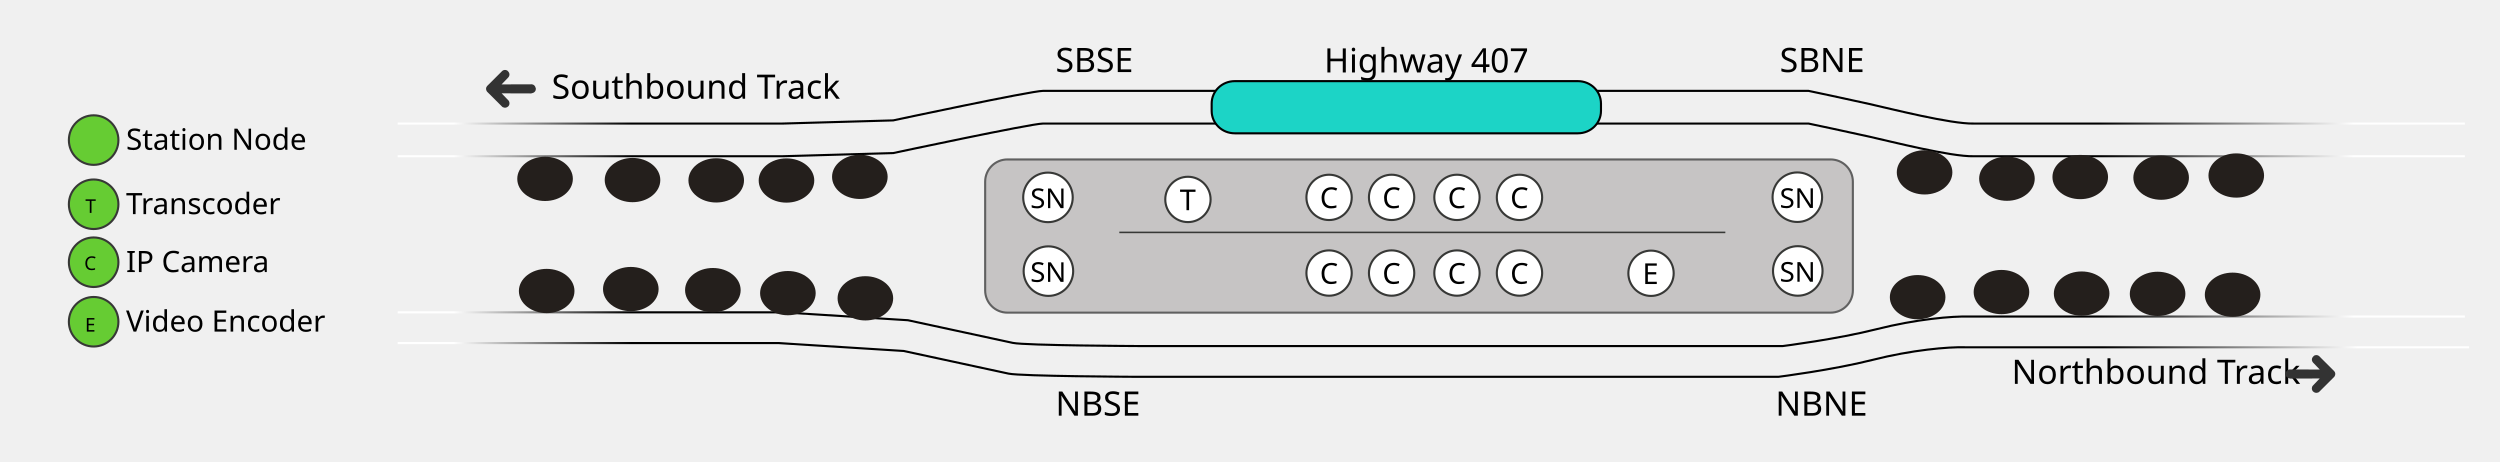
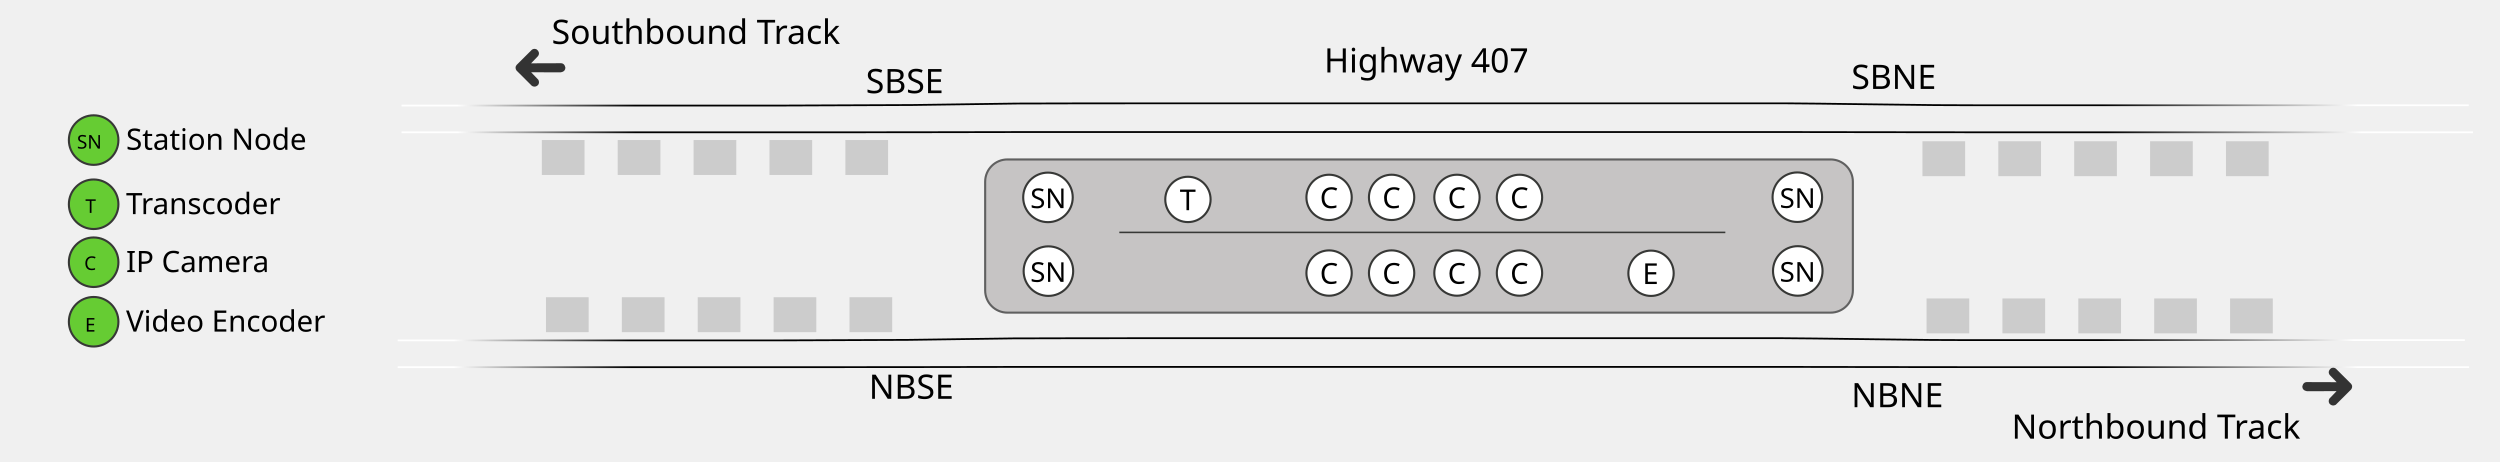
- <svg xmlns="http://www.w3.org/2000/svg" version="1.1" id="Layer_1" x="0px" y="0px" width="1186px" height="219px" viewBox="0 0 1186 219" enable-background="new 0 0 1186 219" xml:space="preserve">
-   <defs id="defs218" />
-   <path fill="#C6C4C4" stroke="#606060" stroke-miterlimit="10" d="M878.999,137.766c0,5.824-4.723,10.549-10.549,10.549H477.91  c-5.826,0-10.549-4.725-10.549-10.549V86.192c0-5.826,4.723-10.549,10.549-10.549h390.54c5.826,0,10.549,4.723,10.549,10.549  V137.766z" id="path2" />
+ <svg xmlns="http://www.w3.org/2000/svg" xmlns:xlink="http://www.w3.org/1999/xlink" version="1.1" id="Layer_1" x="0px" y="0px" width="1186px" height="219px" viewBox="0 0 1186 219" enable-background="new 0 0 1186 219" xml:space="preserve">
+   <defs id="defs62">
+     <linearGradient id="linearGradient63">
+       <stop style="stop-color:#000000;stop-opacity:1;" offset="0" id="stop63" />
+       <stop style="stop-color:#000000;stop-opacity:0;" offset="1" id="stop64" />
+     </linearGradient>
+     <linearGradient xlink:href="#linearGradient63" id="linearGradient64" x1="188.661" y1="178.12" x2="1171.328" y2="178.12" gradientUnits="userSpaceOnUse" />
+     <linearGradient xlink:href="#linearGradient63" id="linearGradient65" gradientUnits="userSpaceOnUse" x1="188.661" y1="178.12" x2="1171.328" y2="178.12" gradientTransform="translate(1.841615,-111.4177)" />
+     <linearGradient xlink:href="#SVGID_4_" id="linearGradient66" gradientUnits="userSpaceOnUse" gradientTransform="matrix(1,0,0,0.00832997,435.5613,71.45361)" x1="-245.059" y1="-570.334" x2="737.608" y2="-570.334" />
+     <linearGradient xlink:href="#SVGID_3_" id="linearGradient67" gradientUnits="userSpaceOnUse" gradientTransform="matrix(1,0,0,0.06548077,435.5613,89.93411)" x1="-245.059" y1="-555.749" x2="735.607" y2="-555.749" />
+   </defs>
+   <path fill="#C6C4C4" stroke="#606060" stroke-miterlimit="10" d="M878.999,137.766c0,5.824-4.723,10.549-10.549,10.549H477.91  c-5.826,0-10.549-4.725-10.549-10.549V86.192c0-5.826,4.723-10.549,10.549-10.549h390.54c5.826,0,10.549,4.723,10.549,10.549  V137.766z" id="path1" />
  <g id="Layer_1_1_">
</g>
-   <circle id="circle6" fill="#FFFFFF" stroke="#373836" stroke-miterlimit="10" cx="852.656" cy="93.55" r="11.75">
+   <circle id="circle1" fill="#ffffff" stroke="#373836" stroke-miterlimit="10" cx="852.656" cy="93.55" r="11.75" style="display:inline">
</circle>
-   <circle id="circle9" fill="#FFFFFF" stroke="#373836" stroke-miterlimit="10" cx="852.865" cy="128.533" r="11.75">
+   <circle id="circle2" fill="#FFFFFF" stroke="#373836" stroke-miterlimit="10" cx="852.865" cy="128.533" r="11.75">
</circle>
-   <circle id="circle12" fill="#FFFFFF" stroke="#373836" stroke-miterlimit="10" cx="630.514" cy="93.637" r="10.75">
+   <circle id="circle3" fill="#FFFFFF" stroke="#373836" stroke-miterlimit="10" cx="630.514" cy="93.637" r="10.75">
</circle>
-   <circle id="circle15" fill="#FFFFFF" stroke="#373836" stroke-miterlimit="10" cx="660.174" cy="93.637" r="10.75">
+   <circle id="circle4" fill="#ffffff" stroke="#373836" stroke-miterlimit="10" cx="660.174" cy="93.637" r="10.75" style="display:inline">
</circle>
-   <circle id="circle18" fill="#FFFFFF" stroke="#373836" stroke-miterlimit="10" cx="691.181" cy="93.637" r="10.75">
+   <circle id="circle5" fill="#FFFFFF" stroke="#373836" stroke-miterlimit="10" cx="691.181" cy="93.637" r="10.75">
</circle>
-   <circle id="circle21" fill="#FFFFFF" stroke="#373836" stroke-miterlimit="10" cx="720.841" cy="93.637" r="10.75">
+   <circle id="circle6" fill="#FFFFFF" stroke="#373836" stroke-miterlimit="10" cx="720.841" cy="93.637" r="10.75">
</circle>
-   <circle id="circle24" fill="#FFFFFF" stroke="#373836" stroke-miterlimit="10" cx="630.514" cy="129.534" r="10.75">
+   <circle id="circle7" fill="#FFFFFF" stroke="#373836" stroke-miterlimit="10" cx="630.514" cy="129.534" r="10.75">
</circle>
-   <circle id="circle27" fill="#FFFFFF" stroke="#373836" stroke-miterlimit="10" cx="660.174" cy="129.534" r="10.75">
+   <circle id="circle8" fill="#FFFFFF" stroke="#373836" stroke-miterlimit="10" cx="660.174" cy="129.534" r="10.75">
</circle>
-   <circle id="circle30" fill="#FFFFFF" stroke="#373836" stroke-miterlimit="10" cx="691.181" cy="129.534" r="10.75">
+   <circle id="circle9" fill="#FFFFFF" stroke="#373836" stroke-miterlimit="10" cx="691.181" cy="129.534" r="10.75">
</circle>
-   <circle id="circle33" fill="#FFFFFF" stroke="#373836" stroke-miterlimit="10" cx="720.841" cy="129.534" r="10.75">
+   <circle id="circle10" fill="#FFFFFF" stroke="#373836" stroke-miterlimit="10" cx="720.841" cy="129.534" r="10.75">
</circle>
-   <circle id="circle36" fill="#FFFFFF" stroke="#373836" stroke-miterlimit="10" cx="497.156" cy="93.637" r="11.75">
+   <circle id="circle11" fill="#FFFFFF" stroke="#373836" stroke-miterlimit="10" cx="497.156" cy="93.637" r="11.75">
</circle>
-   <circle id="circle39" fill="#FFFFFF" stroke="#373836" stroke-miterlimit="10" cx="497.365" cy="128.621" r="11.75">
+   <circle id="circle12" fill="#ffffff" stroke="#373836" stroke-miterlimit="10" cx="497.365" cy="128.621" r="11.75" style="display:inline">
</circle>
-   <circle id="circle42" fill="#FFFFFF" stroke="#373836" stroke-miterlimit="10" cx="563.555" cy="94.608" r="10.75">
+   <circle id="circle13" fill="#ffffff" stroke="#373836" stroke-miterlimit="10" cx="563.555" cy="94.608" r="10.75" style="display:inline">
</circle>
-   <circle id="circle47" fill="#FFFFFF" stroke="#373836" stroke-miterlimit="10" cx="783.245" cy="129.639" r="10.75">
+   <circle fill="#66cc33" stroke="#373836" stroke-miterlimit="10" cx="44.425" cy="66.458" r="11.75" id="circle14" style="display:inline" />
+   <circle id="circle15" fill="#ffffff" stroke="#373836" stroke-miterlimit="10" cx="783.245" cy="129.639" r="10.75">
</circle>
-   <circle fill="#66CC33" stroke="#373836" stroke-miterlimit="10" cx="44.425" cy="152.636" r="11.75" id="circle53" />
-   <g id="track">
+   <circle fill="#66cc33" stroke="#373836" stroke-miterlimit="10" cx="44.425" cy="96.901" r="11.75" id="circle16" />
+   <circle fill="#66cc33" stroke="#373836" stroke-miterlimit="10" cx="44.425" cy="124.403" r="11.75" id="circle17" />
+   <circle fill="#66cc33" stroke="#373836" stroke-miterlimit="10" cx="44.425" cy="152.636" r="11.75" id="circle18" style="display:inline" />
+   <g id="track" style="display:inline" transform="translate(0,-4)">
    <linearGradient id="SVGID_1_" gradientUnits="userSpaceOnUse" x1="-245.059" y1="-465.954" x2="735.607" y2="-465.954" gradientTransform="matrix(1,0,0,-1,433.7197,-399.5801)">
-       <stop offset="0.027" style="stop-color:#FFFFFF" id="stop55" />
-       <stop offset="0.113" style="stop-color:#000000" id="stop57" />
-       <stop offset="0.823" style="stop-color:#000000" id="stop59" />
-       <stop offset="0.946" style="stop-color:#FFFFFF" id="stop61" />
+       <stop offset="0.027" style="stop-color:#FFFFFF" id="stop18" />
+       <stop offset="0.113" style="stop-color:#000000" id="stop19" />
+       <stop offset="0.823" style="stop-color:#000000" id="stop20" />
+       <stop offset="0.946" style="stop-color:#FFFFFF" id="stop21" />
    </linearGradient>
-     <path fill="none" stroke="url(#SVGID_1_)" stroke-miterlimit="10" d="M 1169.327,74.121 H 936.245 c -10.75,0.25 -39.25,-7 -49.25,-9.25 -10,-2.25 -29,-6.25 -29,-6.25 h -64.75 c 0,0 -293,0 -298.5,0 -5.5,0 -71,14 -71,14 l -52.5,1.5 H 188.661" id="path64" />
+     <path fill="none" stroke="url(#SVGID_1_)" stroke-miterlimit="10" d="M 1169.327,74.121 H 936.245 c -10.75,0.25 -39.25,-7 -49.25,-9.25 -10,-2.25 -29,-6.25 -29,-6.25 h -64.75 c 0,0 -293,0 -298.5,0 -5.5,0 -71,14 -71,14 l -52.5,1.5 H 188.661" id="path21" style="display:none;stroke:url(#SVGID_1_)" />
    <linearGradient id="SVGID_2_" gradientUnits="userSpaceOnUse" x1="-245.059" y1="-450.448" x2="735.607" y2="-450.448" gradientTransform="matrix(1,0,0,-1,433.7197,-399.5801)">
-       <stop offset="0.027" style="stop-color:#FFFFFF" id="stop66" />
-       <stop offset="0.113" style="stop-color:#000000" id="stop68" />
-       <stop offset="0.823" style="stop-color:#000000" id="stop70" />
-       <stop offset="0.946" style="stop-color:#FFFFFF" id="stop72" />
+       <stop offset="0.027" style="stop-color:#FFFFFF" id="stop22" />
+       <stop offset="0.113" style="stop-color:#000000" id="stop23" />
+       <stop offset="0.823" style="stop-color:#000000" id="stop24" />
+       <stop offset="0.946" style="stop-color:#FFFFFF" id="stop25" />
    </linearGradient>
-     <path fill="none" stroke="url(#SVGID_2_)" stroke-miterlimit="10" d="M 1169.327,58.615 H 936.245 c -10.75,0.25 -39.25,-7 -49.25,-9.25 -10,-2.25 -29,-6.25 -29,-6.25 h -64.75 c 0,0 -293,0 -298.5,0 -5.5,0 -71,14 -71,14 l -52.5,1.5 H 188.661" id="path75" />
-     <linearGradient id="SVGID_3_" gradientUnits="userSpaceOnUse" x1="-245.059" y1="-555.749" x2="735.607" y2="-555.749" gradientTransform="matrix(1,0,0,-1,433.7197,-399.5801)">
-       <stop offset="0.027" style="stop-color:#FFFFFF" id="stop77" />
-       <stop offset="0.113" style="stop-color:#000000" id="stop79" />
-       <stop offset="0.823" style="stop-color:#000000" id="stop81" />
-       <stop offset="0.946" style="stop-color:#FFFFFF" id="stop83" />
+     <path fill="none" stroke="url(#SVGID_2_)" stroke-miterlimit="10" d="M 1169.327,58.615 H 936.245 c -10.75,0.25 -39.25,-7 -49.25,-9.25 -10,-2.25 -29,-6.25 -29,-6.25 h -64.75 c 0,0 -293,0 -298.5,0 -5.5,0 -71,14 -71,14 l -52.5,1.5 H 188.661" id="path25" style="display:none;stroke:url(#SVGID_2_)" />
+     <linearGradient id="SVGID_3_" gradientUnits="userSpaceOnUse" x1="-245.059" y1="-555.749" x2="735.607" y2="-555.749" gradientTransform="matrix(1,0,0,0.06548077,433.7197,201.3518)">
+       <stop offset="0.027" style="stop-color:#FFFFFF" id="stop26" />
+       <stop offset="0.113" style="stop-color:#000000" id="stop27" />
+       <stop offset="0.823" style="stop-color:#000000" id="stop28" />
+       <stop offset="0.946" style="stop-color:#FFFFFF" id="stop29" />
    </linearGradient>
-     <path fill="none" stroke="url(#SVGID_3_)" stroke-miterlimit="10" d="M 1169.327,150.169 H 934.245 c -8,-0.25 -25.25,1.25 -44,6 -18.75,4.75 -44.5,8 -44.5,8 h -305.5 c 0,0 -53.75,-0.25 -59.75,-1.5 -6,-1.25 -49.75,-10.75 -49.75,-10.75 l -59.5,-3.75 H 188.661" id="path86" />
-     <linearGradient id="SVGID_4_" gradientUnits="userSpaceOnUse" x1="-245.059" y1="-570.334" x2="737.608" y2="-570.334" gradientTransform="matrix(1,0,0,-1,433.7197,-399.5801)">
-       <stop offset="0.027" style="stop-color:#FFFFFF" id="stop88" />
-       <stop offset="0.113" style="stop-color:#000000" id="stop90" />
-       <stop offset="0.823" style="stop-color:#000000" id="stop92" />
-       <stop offset="0.946" style="stop-color:#FFFFFF" id="stop94" />
+     <path fill="none" stroke="url(#SVGID_3_)" stroke-miterlimit="10" d="M 1169.327,165.354 H 934.245 c -8,0.016 -25.25,-0.082 -44,-0.393 -18.75,-0.311 -44.5,-0.524 -44.5,-0.524 h -305.5 c 0,0 -53.75,0.016 -59.75,0.098 -6,0.082 -49.75,0.704 -49.75,0.704 l -59.5,0.246 H 188.661" id="path29" style="display:inline;stroke:url(#SVGID_3_);stroke-width:0.847;stroke-dasharray:none" />
+     <linearGradient id="SVGID_4_" gradientUnits="userSpaceOnUse" x1="-245.059" y1="-570.334" x2="737.608" y2="-570.334" gradientTransform="matrix(1,0,0,0.00832997,433.7197,182.8713)">
+       <stop offset="0.027" style="stop-color:#FFFFFF" id="stop30" />
+       <stop offset="0.113" style="stop-color:#000000" id="stop31" />
+       <stop offset="0.823" style="stop-color:#000000" id="stop32" />
+       <stop offset="0.946" style="stop-color:#FFFFFF" id="stop33" />
    </linearGradient>
-     <path fill="none" stroke="url(#SVGID_4_)" stroke-miterlimit="10" d="M 1171.328,164.754 H 1034.662 932.245 c -8,-0.25 -25.25,1.25 -44,6 -18.75,4.75 -44.5,8 -44.5,8 h -305.5 c 0,0 -53.75,-0.25 -59.75,-1.5 -6,-1.25 -49.75,-10.75 -49.75,-10.75 l -59.5,-3.75 H 188.661" id="path97" />
+     <path fill="none" stroke="url(#SVGID_4_)" stroke-miterlimit="10" d="M 1171.328,178.17 H 1034.662 932.245 c -8,0.002 -25.25,-0.01 -44,-0.05 -18.75,-0.04 -44.5,-0.067 -44.5,-0.067 h -305.5 c 0,0 -53.75,0.002 -59.75,0.013 -6,0.01 -49.75,0.09 -49.75,0.09 l -59.5,0.031 H 188.661" id="path33" style="display:inline;fill:url(#linearGradient64);fill-opacity:1;stroke:url(#SVGID_4_);stroke-width:0.847;stroke-dasharray:none" />
+     <path fill="none" stroke="url(#SVGID_3_)" stroke-miterlimit="10" d="M 1171.169,53.936 H 936.087 c -8,0.016 -25.25,-0.082 -44,-0.393 -18.75,-0.311 -44.5,-0.524 -44.5,-0.524 h -305.5 c 0,0 -53.75,0.016 -59.75,0.098 -6,0.082 -49.75,0.704 -49.75,0.704 l -59.5,0.246 h -182.584" id="path64" style="display:inline;stroke:url(#linearGradient67);stroke-width:0.847;stroke-dasharray:none" />
+     <path fill="none" stroke="url(#SVGID_4_)" stroke-miterlimit="10" d="m 1173.17,66.753 h -136.666 -102.417 c -8,0.002 -25.25,-0.01 -44,-0.05 -18.75,-0.04 -44.5,-0.067 -44.5,-0.067 h -305.5 c 0,0 -53.75,0.002 -59.75,0.013 -6,0.01 -49.75,0.09 -49.75,0.09 l -59.5,0.031 h -180.584" id="path65" style="display:inline;fill:url(#linearGradient65);fill-opacity:1;stroke:url(#linearGradient66);stroke-width:0.847;stroke-dasharray:none" />
  </g>
-   <g id="top_train_layer">
-     <path id="path101" fill="#1cd4c6" stroke="#000000" stroke-miterlimit="10" d="M 748.552,63.244 H 676.15 658.169 585.767 c -6.05,0 -10.953,-4.75 -10.953,-10.607 V 49.1 c 0,-5.859 4.903,-10.608 10.953,-10.608 h 72.402 17.981 72.399 c 6.049,0 10.955,4.75 10.955,10.608 v 3.537 c 0.003,5.857 -4.903,10.607 -10.952,10.607 z">
- </path>
-     <path id="path104" display="none" fill="#07493f" d="m 591.019,38.491 v 25.177 c 0,0 -8.936,1.779 -15.654,-6.048 0,0 -5.025,-12.249 6.841,-18.685 z">
- </path>
-     <path id="toptrainclick3" display="none" fill="#07493f" d="M 744.87,63.613 V 40.056 c 0,0 8.357,-1.664 14.646,5.657 0,0 4.702,11.46 -6.396,17.479 l -8.25,-0.579 z">
- 
- 	</path>
-     <text id="toptrainclicktext" transform="translate(631.04,55.4463)" display="none" enable-background="new" font-family="MyriadPro-Regular" font-size="16px">Train: 5451</text>
+   <text transform="translate(36.498,70.5)" font-family="MyriadPro-Regular" font-size="9px" id="text37">SN</text>
+   <text transform="translate(59.7969,71.0508)" font-family="MyriadPro-Regular" style="font-size:14px" id="text38">Station Node</text>
+   <text transform="translate(40.5,101)" font-family="MyriadPro-Regular" font-size="9px" id="text39">T</text>
+   <text transform="translate(59.8052,101.5791)" font-family="MyriadPro-Regular" style="font-size:14px" id="text40">Transcoder</text>
+   <text transform="translate(39.9419,128.0811)" font-family="MyriadPro-Regular" font-size="9px" id="text41">C</text>
+   <text transform="translate(59.7969,129.0811)" font-family="MyriadPro-Regular" style="font-size:14px" id="text42">IP Camera</text>
+   <text transform="translate(40.3184,157.3135)" font-family="MyriadPro-Regular" font-size="9px" id="text43">E</text>
+   <text transform="translate(59.7969,157.3135)" font-family="MyriadPro-Regular" style="font-size:14px;display:inline" id="text44">Video Encoder</text>
+   <text transform="translate(844.2773,98.6416)" enable-background="new    " font-family="MyriadPro-Semibold" font-size="13px" id="text45" style="display:inline">SN</text>
+   <text id="NB-R1_1_" transform="translate(844.2773,133.6436)" enable-background="new    " font-family="MyriadPro-Semibold" font-size="13px" style="display:inline">SN</text>
+   <g id="g46" style="display:inline">
+     <text transform="translate(626.1357,98.73)" enable-background="new    " font-family="MyriadPro-Semibold" font-size="13.7px" id="text46">C</text>
  </g>
-   <g id="bottom_train_layer">
-     <path id="path111" display="none" fill="#1cd4c6" stroke="#000000" stroke-miterlimit="10" d="M 748.552,183.13 H 676.15 658.17 585.767 c -6.05,0 -10.953,-4.75 -10.953,-10.608 v -3.535 c 0,-5.858 4.903,-10.607 10.953,-10.607 h 72.403 17.98 72.399 c 6.049,0 10.955,4.75 10.955,10.607 v 3.535 c 0.003,5.858 -4.903,10.608 -10.952,10.608 z">
- </path>
-     <path id="path114" display="none" fill="#07493f" d="m 744.87,182.613 v -23.557 c 0,0 8.357,-1.664 14.646,5.657 0,0 4.702,11.46 -6.396,17.479 z">
- 
- </path>
-     <path id="bottomtrainclick3" display="none" fill="#07493f" d="m 591.019,159.491 v 25.177 c 0,0 -11.936,1.779 -15.654,-6.048 0,0 -5.025,-14.249 6.841,-18.685 z">
- 	</path>
-     <text id="bottomtrainclicktext" transform="translate(629.6641,176.9473)" display="none" enable-background="new" font-family="MyriadPro-Regular" font-size="16px"> Train: 6041</text>
+   <g id="g47" style="display:inline">
+     <text transform="translate(655.7959,98.73)" enable-background="new    " font-family="MyriadPro-Semibold" font-size="13.7px" id="text47">C</text>
  </g>
-   <text transform="translate(844.2773,98.6416)" enable-background="new    " font-family="MyriadPro-Semibold" font-size="13px" id="text137">SN</text>
-   <text id="NB-R1_1_" transform="translate(844.2773,133.6436)" enable-background="new    " font-family="MyriadPro-Semibold" font-size="13px">SN</text>
-   <g id="g144">
-     <text transform="translate(626.1357,98.73)" enable-background="new    " font-family="MyriadPro-Semibold" font-size="13.7px" id="text142">C</text>
+   <g id="g48" style="display:inline">
+     <text transform="translate(686.8027,98.73)" enable-background="new    " font-family="MyriadPro-Semibold" font-size="13.7px" id="text48">C</text>
  </g>
-   <g id="g149">
-     <text transform="translate(655.7959,98.73)" enable-background="new    " font-family="MyriadPro-Semibold" font-size="13.7px" id="text147">C</text>
+   <g id="g49" style="display:inline">
+     <text transform="translate(716.4629,98.73)" enable-background="new    " font-family="MyriadPro-Semibold" font-size="13.7px" id="text49">C</text>
  </g>
-   <g id="g154">
-     <text transform="translate(686.8027,98.73)" enable-background="new    " font-family="MyriadPro-Semibold" font-size="13.7px" id="text152">C</text>
+   <g id="g50" style="display:inline">
+     <text transform="translate(626.1357,134.625)" enable-background="new    " font-family="MyriadPro-Semibold" font-size="13.7px" id="text50">C</text>
  </g>
-   <g id="g159">
-     <text transform="translate(716.4629,98.73)" enable-background="new    " font-family="MyriadPro-Semibold" font-size="13.7px" id="text157">C</text>
+   <g id="g51" style="display:inline">
+     <text transform="translate(655.7959,134.625)" enable-background="new    " font-family="MyriadPro-Semibold" font-size="13.7px" id="text51">C</text>
  </g>
-   <g id="g164">
-     <text transform="translate(626.1357,134.625)" enable-background="new    " font-family="MyriadPro-Semibold" font-size="13.7px" id="text162">C</text>
+   <g id="g52" style="display:inline">
+     <text transform="translate(686.8027,134.625)" enable-background="new    " font-family="MyriadPro-Semibold" font-size="13.7px" id="text52">C</text>
  </g>
-   <g id="g169">
-     <text transform="translate(655.7959,134.625)" enable-background="new    " font-family="MyriadPro-Semibold" font-size="13.7px" id="text167">C</text>
+   <g id="g53" style="display:inline">
+     <text transform="translate(716.4629,134.625)" enable-background="new    " font-family="MyriadPro-Semibold" font-size="13.7px" id="text53">C</text>
  </g>
-   <g id="g174">
-     <text transform="translate(686.8027,134.625)" enable-background="new    " font-family="MyriadPro-Semibold" font-size="13.7px" id="text172">C</text>
-   </g>
-   <g id="g179">
-     <text transform="translate(716.4629,134.625)" enable-background="new    " font-family="MyriadPro-Semibold" font-size="13.7px" id="text177">C</text>
-   </g>
-   <text transform="translate(488.7764,98.73)" enable-background="new    " font-family="MyriadPro-Semibold" font-size="13px" id="text182">SN</text>
-   <text transform="translate(488.7764,133.7314)" enable-background="new    " font-family="MyriadPro-Semibold" font-size="13px" id="text185">SN</text>
-   <g id="g189">
+   <text transform="translate(488.7764,98.73)" enable-background="new    " font-family="MyriadPro-Semibold" font-size="13px" id="text54" style="display:inline">SN</text>
+   <text transform="translate(488.7764,133.7314)" enable-background="new    " font-family="MyriadPro-Semibold" font-size="13px" id="text55">SN</text>
+   <g id="g55">
    <text id="tc2text" transform="translate(779.1807,134.7451)" enable-background="new    " font-family="MyriadPro-Semibold" font-size="13.7px">E</text>
  </g>
-   <g id="g193">
+   <g id="g56">
    <text id="tc1text" transform="translate(559.6816,99.7173)" enable-background="new    " font-family="MyriadPro-Semibold" font-size="13.7px">T</text>
  </g>
-   <g id="station_name">
+   <g id="station_name" style="display:inline">
    <text id="section_station_name" transform="translate(628.168,34.3882)" font-family="MyriadPro-Regular" font-size="16px">Highway 407</text>
  </g>
-   <text transform="translate(261.6816,46.8379)" font-family="MyriadPro-Regular" font-size="16px" id="text197">Southbound Track</text>
-   <text transform="translate(954.3223,182.1055)" font-family="MyriadPro-Regular" font-size="16px" id="text199">Northbound Track</text>
-   <text transform="translate(500.7451,34.1846)" font-family="MyriadPro-Regular" font-size="16px" id="text201">SBSE</text>
-   <text transform="translate(500.7451,197.1816)" font-family="MyriadPro-Regular" font-size="16px" id="text203">NBSE</text>
-   <text transform="translate(844.2773,34.1846)" font-family="MyriadPro-Regular" font-size="16px" id="text205">SBNE</text>
-   <text transform="translate(842.2754,197.1816)" font-family="MyriadPro-Regular" font-size="16px" id="text207">NBNE</text>
-   <path fill="#333333" d="m 238.311,33.607 -6.992,6.968 c 0,0 -1.438,1.121 -0.293,2.875 l 7.285,7.26 c 0,0 1.461,1.072 2.898,-0.341 0,0 0.975,-0.999 0.171,-2.534 l -3.411,-3.557 13.863,0.049 c 0,0 2.338,-0.097 2.387,-2.168 0,0 -0.195,-2.071 -1.998,-2.169 l -14.275,0.049 3.191,-3.313 c 0,0 1.51,-1.583 -0.463,-3.239 0,-0.001 -1.17,-0.757 -2.363,0.12 z" id="path209" />
-   <path fill="#333333" d="m 1100.132,168.877 6.992,6.968 c 0,0 1.438,1.121 0.293,2.875 l -7.285,7.261 c 0,0 -1.461,1.071 -2.897,-0.342 0,0 -0.976,-0.998 -0.172,-2.533 l 3.411,-3.558 -13.862,0.05 c 0,0 -2.339,-0.098 -2.388,-2.168 0,0 0.195,-2.072 1.998,-2.17 l 14.275,0.049 -3.191,-3.313 c 0,0 -1.51,-1.583 0.463,-3.239 10e-4,-0.001 1.169,-0.757 2.363,0.12 z" id="path211" />
-   <line fill="none" stroke="#373836" stroke-width="0.75" stroke-miterlimit="10" x1="531" y1="110.251" x2="818.5" y2="110.251" id="line213" />
+   <text font-family="MyriadPro-Regular" font-size="16px" id="text56" style="display:inline" x="261.682" y="20.838">Southbound Track</text>
+   <text font-family="MyriadPro-Regular" font-size="16px" id="text57" style="display:inline" x="954.322" y="208.106">Northbound Track</text>
+   <text font-family="MyriadPro-Regular" font-size="16px" id="text58" style="display:inline" x="410.745" y="44.185">SBSE</text>
+   <text font-family="MyriadPro-Regular" font-size="16px" id="text59" style="display:inline" x="412.195" y="189.182">NBSE</text>
+   <text font-family="MyriadPro-Regular" font-size="16px" id="text60" style="display:inline" x="878.277" y="42.185">SBNE</text>
+   <text font-family="MyriadPro-Regular" font-size="16px" id="text61" style="display:inline" x="878.275" y="193.182">NBNE</text>
+   <path fill="#333333" d="m 252.311,23.607 -6.992,6.968 c 0,0 -1.438,1.121 -0.293,2.875 l 7.285,7.26 c 0,0 1.461,1.072 2.898,-0.341 0,0 0.975,-0.999 0.171,-2.534 l -3.411,-3.557 13.863,0.049 c 0,0 2.338,-0.097 2.387,-2.168 0,0 -0.195,-2.071 -1.998,-2.169 l -14.275,0.049 3.191,-3.313 c 0,0 1.51,-1.583 -0.463,-3.239 0,-10e-4 -1.17,-0.757 -2.363,0.12 z" id="path61" style="display:inline" />
+   <path fill="#333333" d="m 1108.132,174.877 6.992,6.968 c 0,0 1.438,1.121 0.293,2.875 l -7.285,7.261 c 0,0 -1.461,1.071 -2.897,-0.342 0,0 -0.976,-0.998 -0.172,-2.533 l 3.411,-3.558 -13.862,0.05 c 0,0 -2.339,-0.098 -2.388,-2.168 0,0 0.195,-2.072 1.998,-2.17 l 14.275,0.049 -3.191,-3.313 c 0,0 -1.51,-1.583 0.463,-3.239 10e-4,-0.001 1.169,-0.757 2.363,0.12 z" id="path62" style="display:inline" />
+   <line fill="none" stroke="#373836" stroke-width="0.75" stroke-miterlimit="10" x1="531" y1="110.251" x2="818.5" y2="110.251" id="line62" style="display:inline" />
  <g id="layer1" style="display:inline">
-     <circle fill="#66cc33" stroke="#373836" stroke-miterlimit="10" cx="44.425" cy="96.901" r="11.75" id="circle49" />
-     <circle fill="#66cc33" stroke="#373836" stroke-miterlimit="10" cx="44.425" cy="124.403" r="11.75" id="circle51" />
-     <text transform="translate(36.498,70.5)" font-family="MyriadPro-Regular" font-size="9px" id="text120">SN</text>
-     <text transform="translate(59.7969,71.0508)" font-family="MyriadPro-Regular" style="font-size:14px" id="text122">Station Node</text>
-     <text transform="translate(40.5,101)" font-family="MyriadPro-Regular" font-size="9px" id="text124">T</text>
-     <text transform="translate(59.8052,101.5791)" font-family="MyriadPro-Regular" style="font-size:14px" id="text126">Transcoder</text>
-     <text transform="translate(39.9419,128.0811)" font-family="MyriadPro-Regular" font-size="9px" id="text128">C</text>
-     <text transform="translate(59.7969,129.0811)" font-family="MyriadPro-Regular" style="font-size:14px" id="text130">IP Camera</text>
-     <text transform="translate(40.3184,157.3135)" font-family="MyriadPro-Regular" font-size="9px" id="text132">E</text>
-     <text transform="translate(59.7969,157.3135)" font-family="MyriadPro-Regular" style="font-size:14px" id="text134">Video Encoder</text>
-     <circle fill="#66cc33" stroke="#373836" stroke-miterlimit="10" cx="44.425" cy="66.458" r="11.75" id="circle44" style="display:inline" />
-   </g>
-   <g id="layer2">
-     <ellipse style="fill:#241f1c" id="path832" cx="259.344" cy="138.051" rx="13.186" ry="10.5" />
-     <ellipse style="fill:#241f1c" id="path832-2" cx="299.254" cy="137.133" rx="13.186" ry="10.5" />
-     <ellipse style="fill:#241f1c" id="path832-7" cx="338.182" cy="137.633" rx="13.186" ry="10.5" />
-     <ellipse style="fill:#241f1c" id="path832-0" cx="373.775" cy="139.064" rx="13.186" ry="10.5" />
-     <ellipse style="fill:#241f1c" id="path832-9" cx="410.534" cy="141.524" rx="13.186" ry="10.5" />
-     <ellipse style="fill:#241f1c" id="path832-3" cx="909.727" cy="140.983" rx="13.186" ry="10.5" />
-     <ellipse style="fill:#241f1c" id="path832-2-6" cx="949.491" cy="138.555" rx="13.186" ry="10.5" />
-     <ellipse style="fill:#241f1c" id="path832-7-0" cx="987.525" cy="139.277" rx="13.186" ry="10.5" />
-     <ellipse style="fill:#241f1c" id="path832-0-6" cx="1023.566" cy="139.411" rx="13.186" ry="10.5" />
-     <ellipse style="fill:#241f1c" id="path832-9-2" cx="1059.149" cy="139.828" rx="13.186" ry="10.5" />
-   </g>
-   <g id="layer3">
-     <ellipse style="fill:#241f1c" id="path832-6" cx="258.576" cy="84.856" rx="13.186" ry="10.5" />
-     <ellipse style="fill:#241f1c" id="path832-2-1" cx="300.063" cy="85.421" rx="13.186" ry="10.5" />
-     <ellipse style="fill:#241f1c" id="path832-7-8" cx="339.774" cy="85.571" rx="13.186" ry="10.5" />
-     <ellipse style="fill:#241f1c" id="path832-0-7" cx="373.105" cy="85.635" rx="13.186" ry="10.5" />
-     <ellipse style="fill:#241f1c" id="path832-9-9" cx="407.913" cy="83.894" rx="13.186" ry="10.5" />
-     <ellipse style="fill:#241f1c" id="path832-20" cx="913.021" cy="81.763" rx="13.186" ry="10.5" />
-     <ellipse style="fill:#241f1c" id="path832-2-2" cx="952.092" cy="84.767" rx="13.186" ry="10.5" />
-     <ellipse style="fill:#241f1c" id="path832-7-3" cx="986.867" cy="83.986" rx="13.186" ry="10.5" />
-     <ellipse style="fill:#241f1c" id="path832-0-75" cx="1025.245" cy="84.282" rx="13.186" ry="10.5" />
-     <ellipse style="fill:#241f1c" id="path832-9-92" cx="1060.884" cy="83.261" rx="13.186" ry="10.5" />
+     <rect style="display:inline;fill:#cccccc;stroke-width:1.246" id="SBS1" width="20.258" height="16.575" x="257.043" y="66.425" />
+     <rect style="display:inline;fill:#cccccc;stroke-width:1.246" id="SBS5" width="20.258" height="16.575" x="401.042" y="66.425" />
+     <rect style="display:inline;fill:#cccccc;stroke-width:1.246" id="SBS2" width="20.258" height="16.575" x="293.043" y="66.425" />
+     <rect style="display:inline;fill:#cccccc;stroke-width:1.246" id="SBS3" width="20.258" height="16.575" x="329.043" y="66.425" />
+     <rect style="display:inline;fill:#cccccc;stroke-width:1.246" id="SBS4" width="20.258" height="16.575" x="365.042" y="66.425" />
+     <rect style="display:inline;fill:#cccccc;stroke-width:1.246" id="SBN1" width="20.258" height="16.575" x="912" y="67" />
+     <rect style="display:inline;fill:#cccccc;stroke-width:1.246" id="SBN5" width="20.258" height="16.575" x="1055.998" y="67" />
+     <rect style="display:inline;fill:#cccccc;stroke-width:1.246" id="SBN2" width="20.258" height="16.575" x="948" y="67" />
+     <rect style="display:inline;fill:#cccccc;stroke-width:1.246" id="SBN3" width="20.258" height="16.575" x="983.999" y="67" />
+     <rect style="display:inline;fill:#cccccc;stroke-width:1.246" id="SBN4" width="20.258" height="16.575" x="1019.999" y="67" />
+     <rect style="display:inline;fill:#cccccc;stroke-width:1.246" id="NBS1" width="20.258" height="16.575" x="259" y="141" />
+     <rect style="display:inline;fill:#cccccc;stroke-width:1.246" id="NBS5" width="20.258" height="16.575" x="402.998" y="141" />
+     <rect style="display:inline;fill:#cccccc;stroke-width:1.246" id="NBS2" width="20.258" height="16.575" x="295" y="141" />
+     <rect style="display:inline;fill:#cccccc;stroke-width:1.246" id="NBS3" width="20.258" height="16.575" x="330.999" y="141" />
+     <rect style="display:inline;fill:#cccccc;stroke-width:1.246" id="NBS4" width="20.258" height="16.575" x="366.999" y="141" />
+     <rect style="display:inline;fill:#cccccc;stroke-width:1.246" id="NBN1" width="20.258" height="16.575" x="913.956" y="141.575" />
+     <rect style="display:inline;fill:#cccccc;stroke-width:1.246" id="NBN5" width="20.258" height="16.575" x="1057.955" y="141.575" />
+     <rect style="display:inline;fill:#cccccc;stroke-width:1.246" id="NBN2" width="20.258" height="16.575" x="949.956" y="141.575" />
+     <rect style="display:inline;fill:#cccccc;stroke-width:1.246" id="NBN3" width="20.258" height="16.575" x="985.956" y="141.575" />
+     <rect style="display:inline;fill:#cccccc;stroke-width:1.246" id="NBN4" width="20.258" height="16.575" x="1021.955" y="141.575" />
  </g>
</svg>
